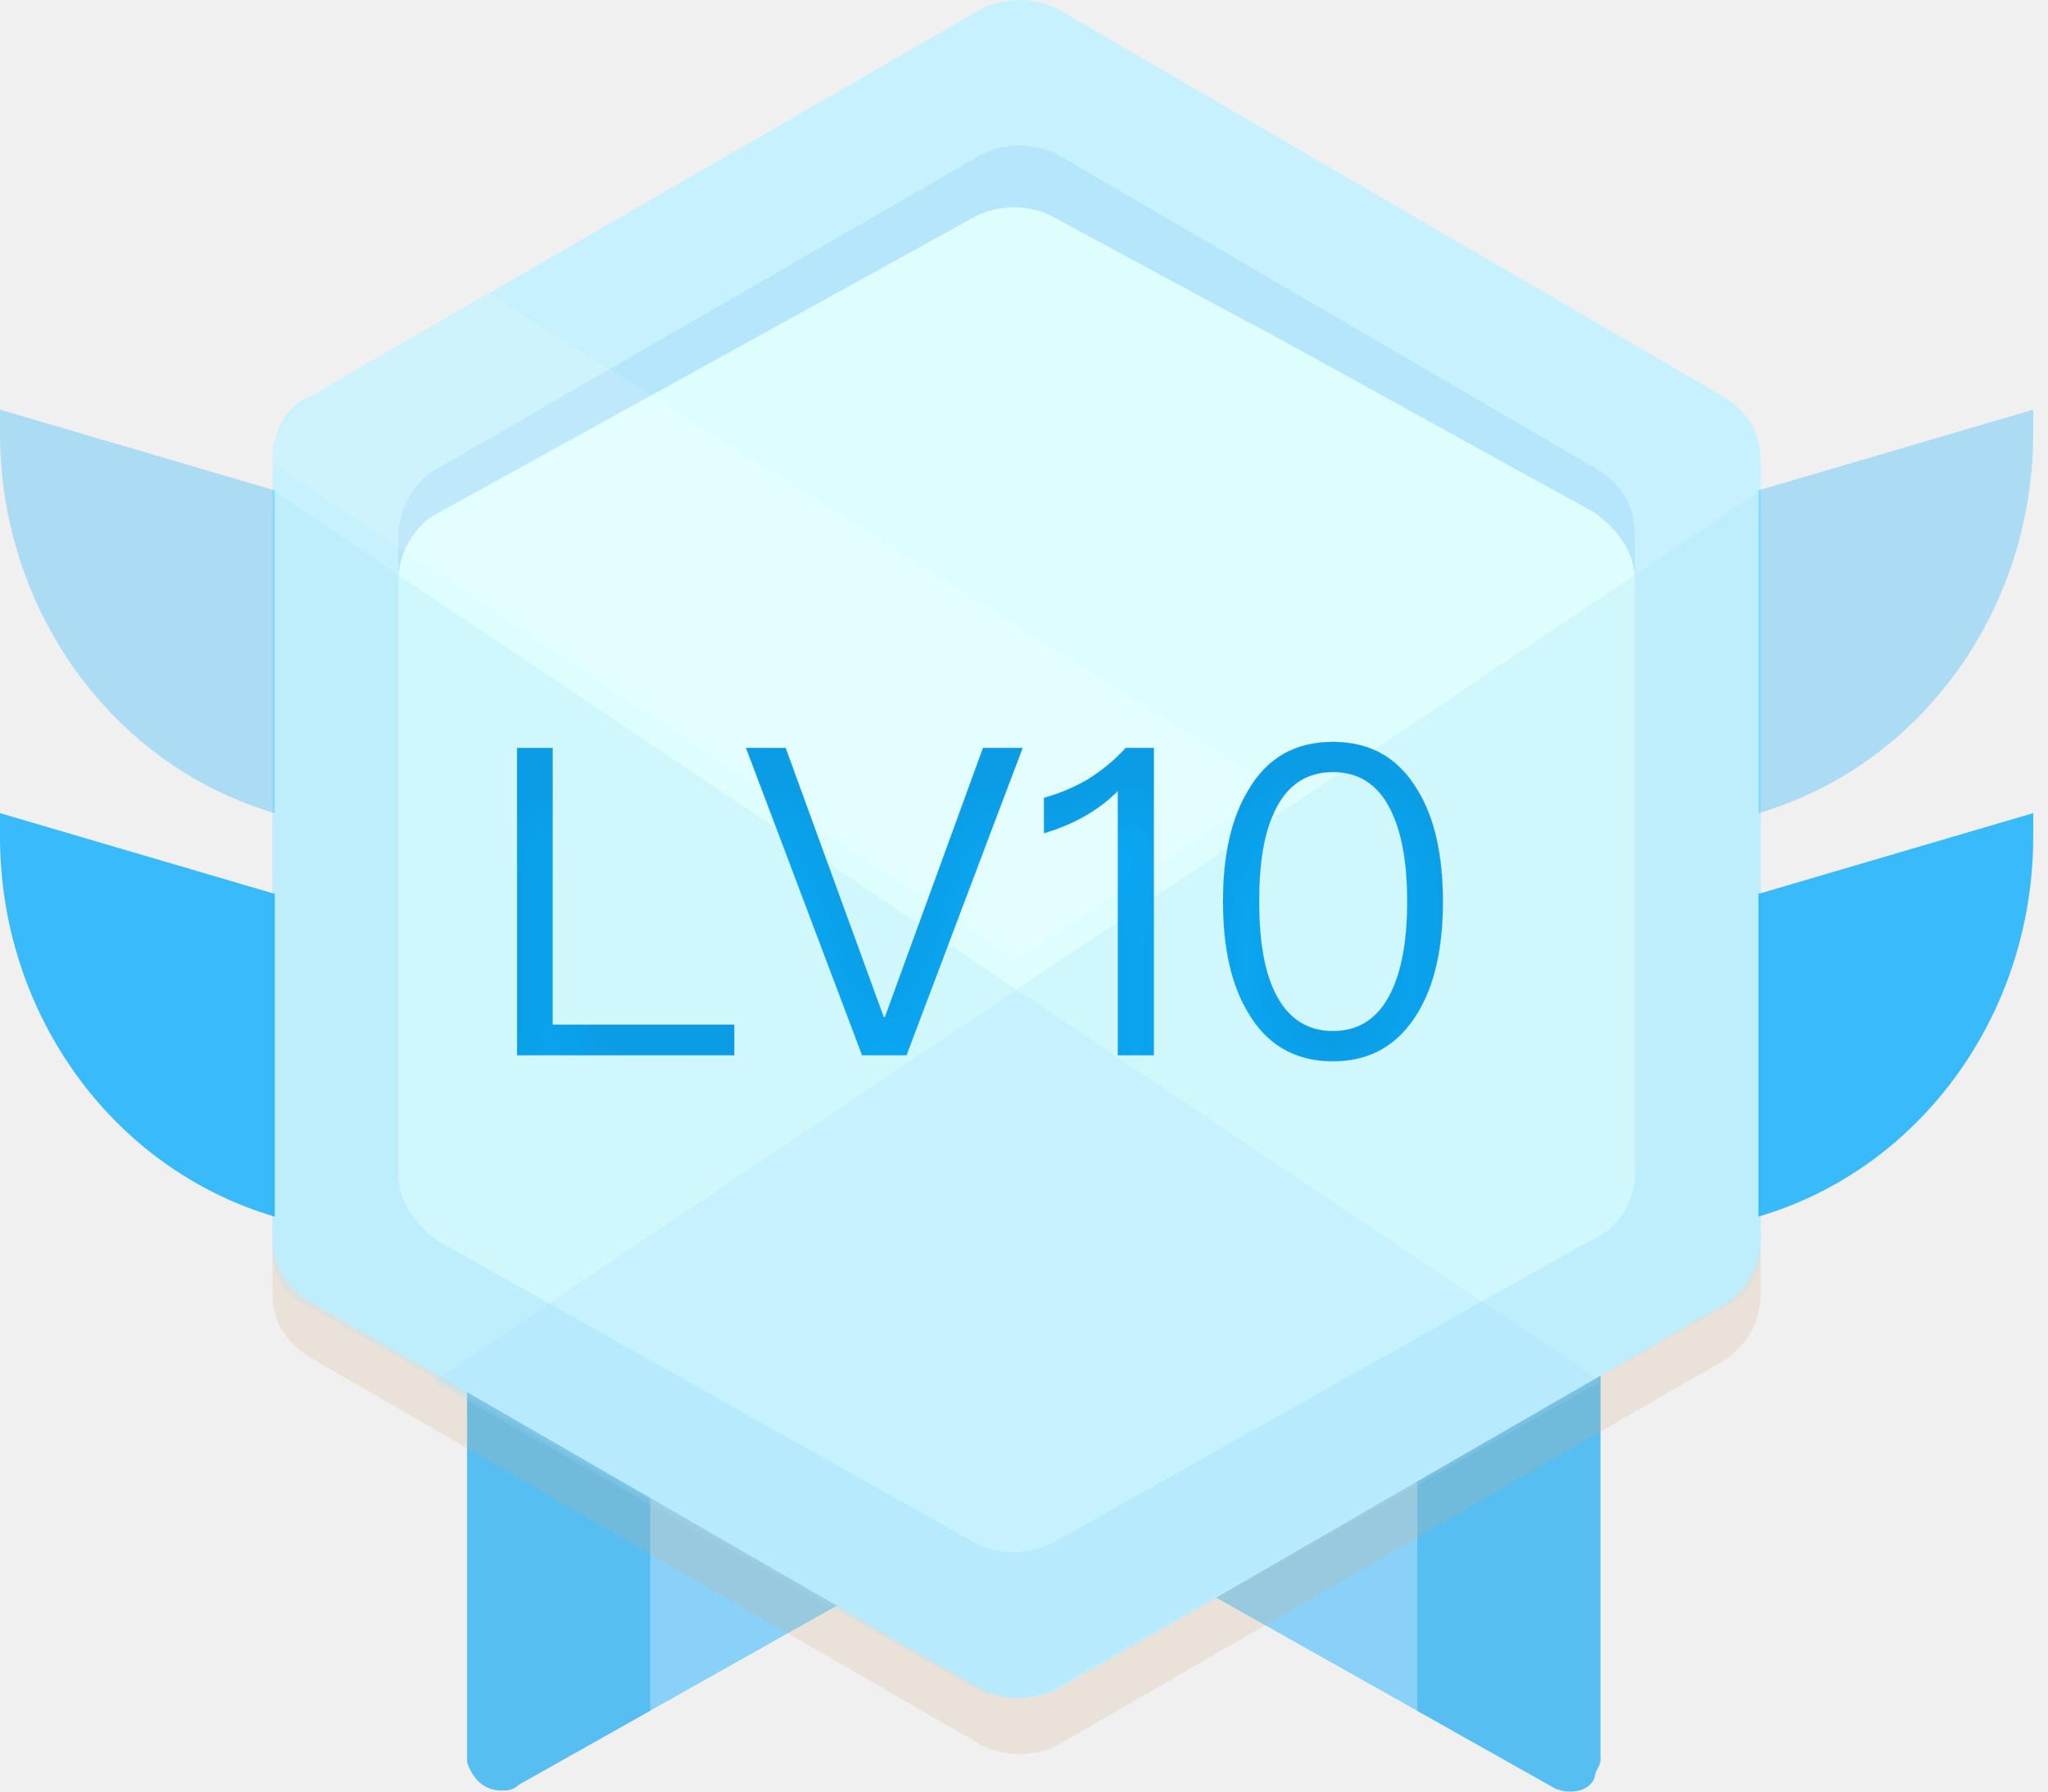
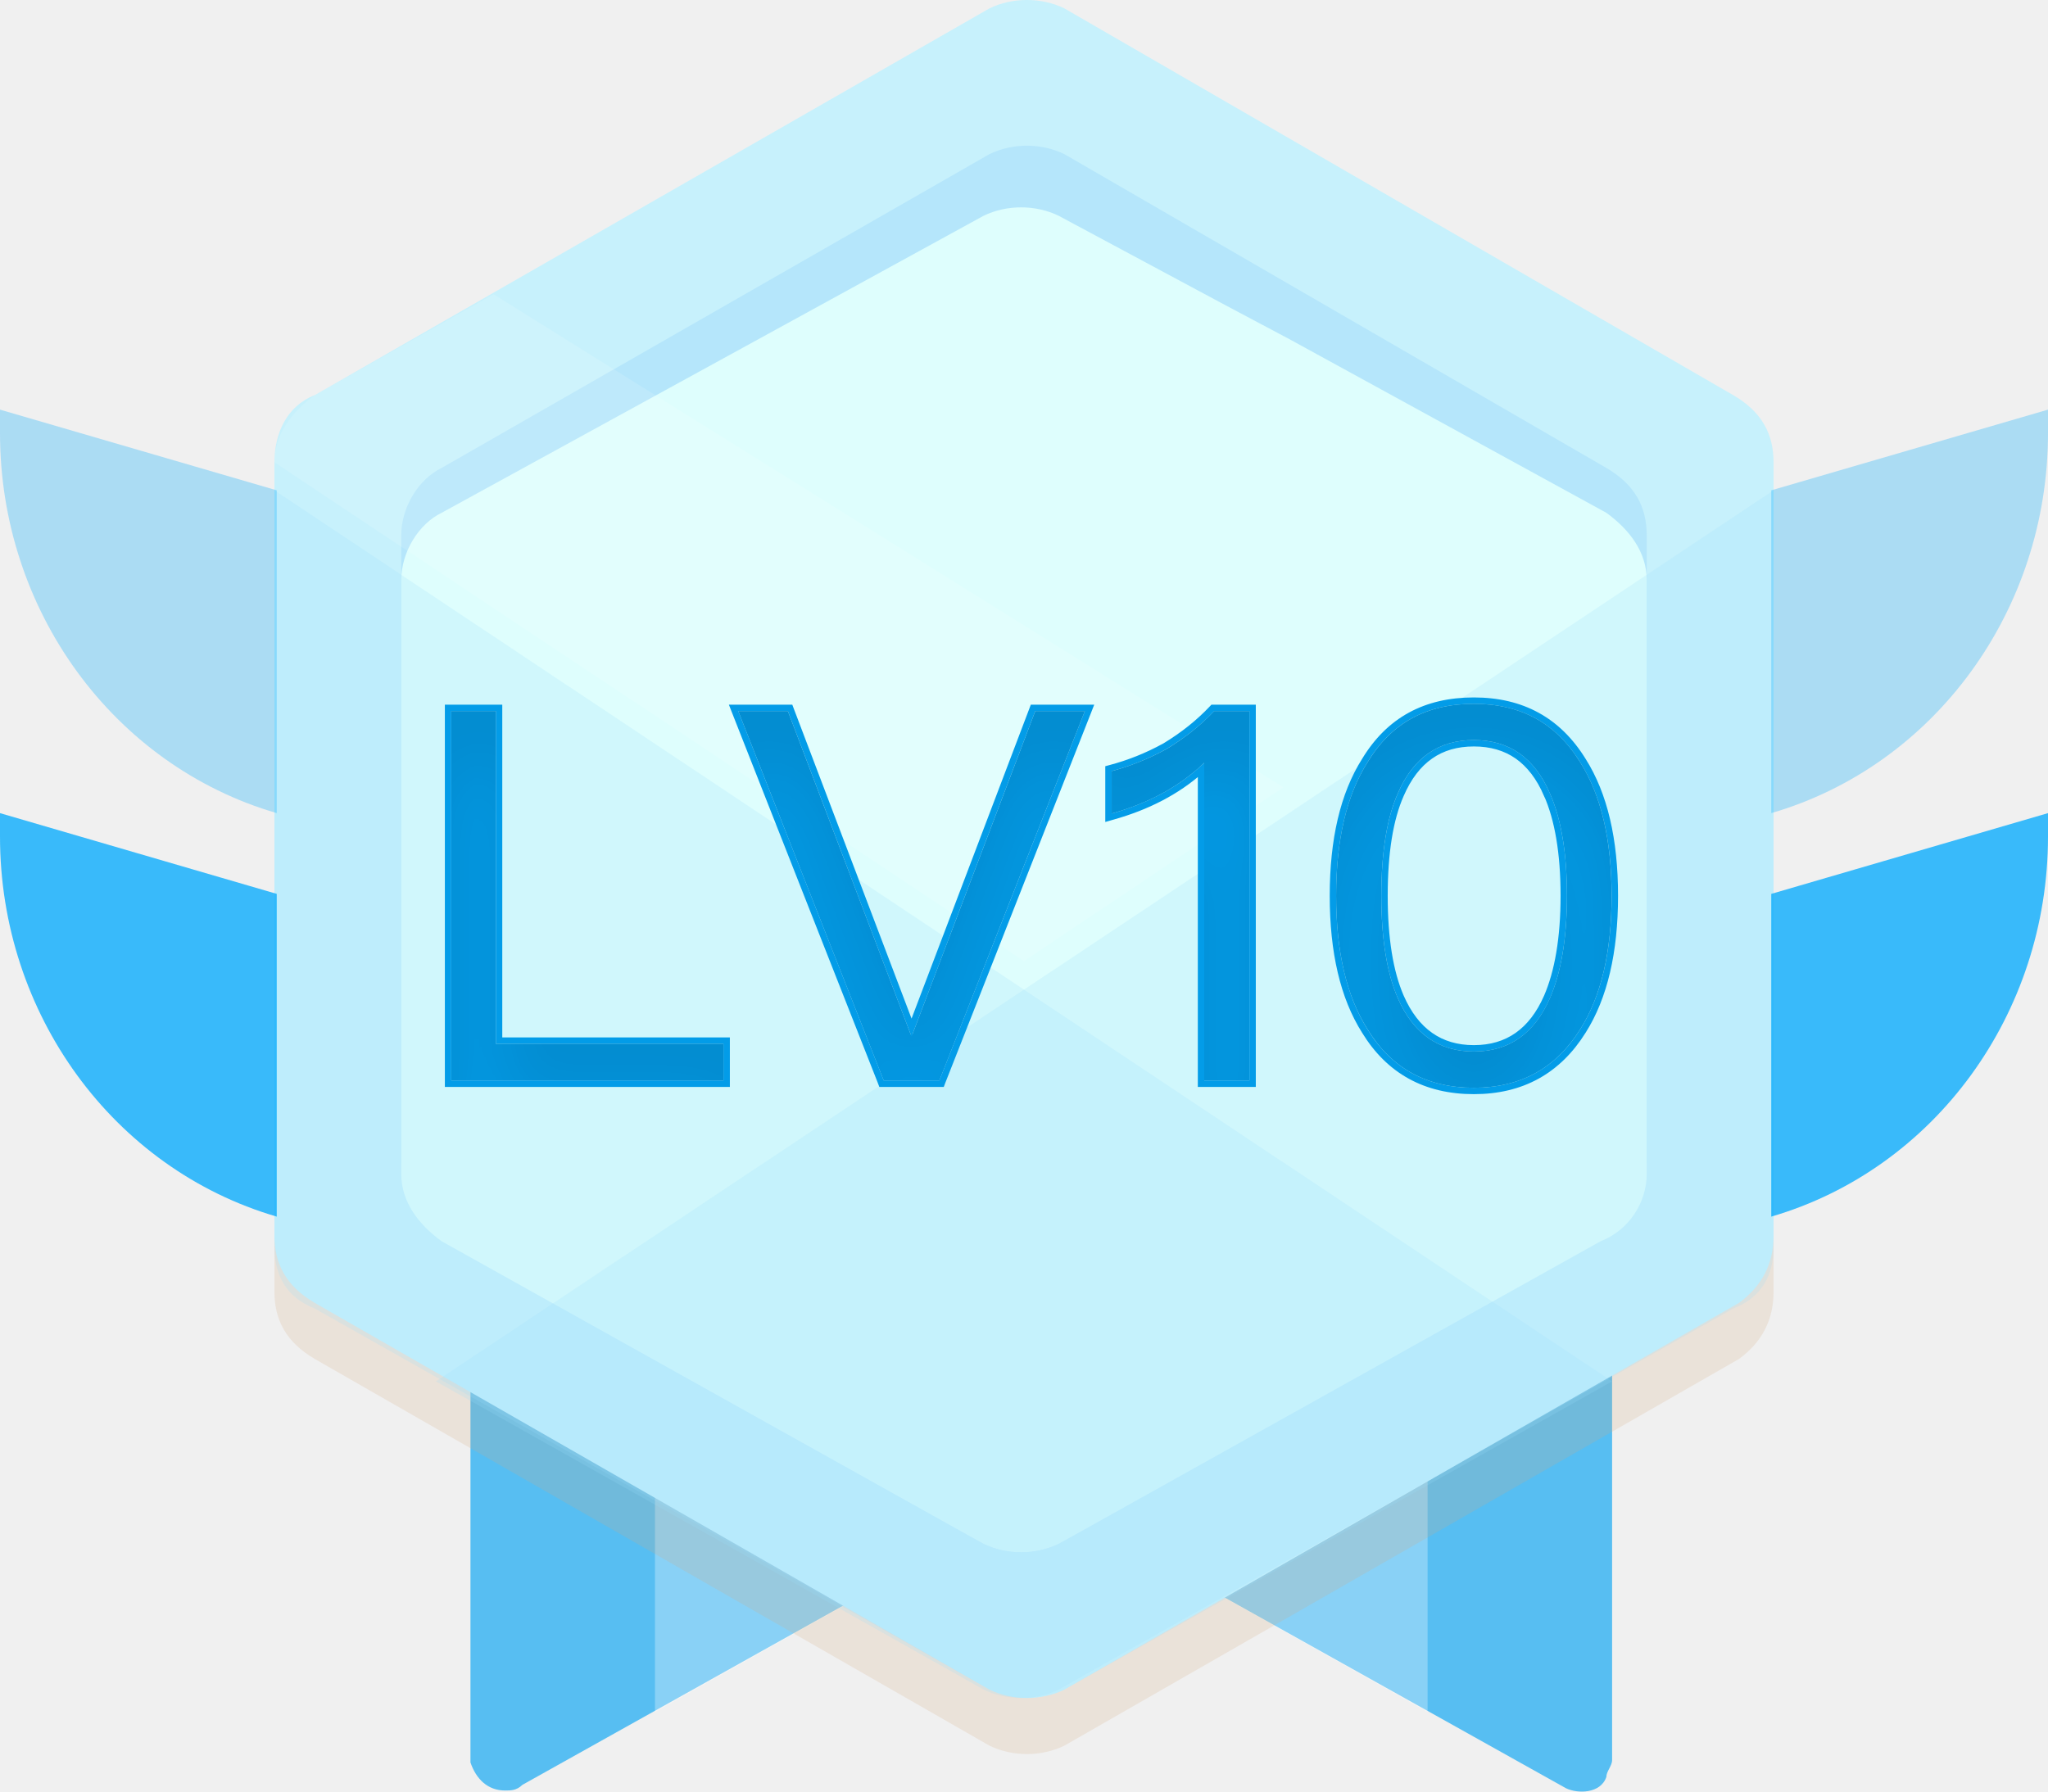
<svg xmlns="http://www.w3.org/2000/svg" width="32" height="28" viewBox="0 0 32 28" fill="none">
-   <path opacity="0.8" d="M15.258 23.078L8.103 19.049C7.835 18.874 7.567 18.962 7.388 19.224C7.388 19.312 7.298 19.399 7.298 19.487V27.545C7.388 27.807 7.567 27.983 7.835 27.983C7.924 27.983 8.014 27.983 8.103 27.895L15.258 23.866C15.437 23.779 15.527 23.428 15.437 23.253C15.348 23.166 15.258 23.166 15.258 23.078Z" fill="#31B2F2" />
-   <path opacity="0.3" d="M15.885 23.516L10.16 20.275V26.756L15.885 23.516Z" fill="white" />
-   <path opacity="0.8" d="M17.137 23.919L24.292 27.948C24.471 28.035 24.829 28.035 24.918 27.772C24.918 27.685 25.008 27.597 25.008 27.51V19.452C25.008 19.189 24.829 19.014 24.56 19.014C24.471 19.014 24.381 19.014 24.292 19.102L17.137 23.131C16.958 23.218 16.869 23.569 16.958 23.744C16.958 23.831 17.047 23.919 17.137 23.919Z" fill="#31B2F2" />
-   <path opacity="0.3" d="M16.421 23.516L22.145 26.756V20.275L16.421 23.516Z" fill="white" />
-   <path opacity="0.2" d="M27.512 20.188V8.101C27.512 7.663 27.333 7.313 26.886 7.05L16.511 1.007C16.153 0.832 15.706 0.832 15.348 1.007L4.883 7.05C4.436 7.313 4.257 7.663 4.257 8.101V20.188C4.257 20.626 4.436 20.976 4.883 21.239L15.348 27.282C15.706 27.457 16.153 27.457 16.511 27.282L26.975 21.239C27.333 20.976 27.512 20.626 27.512 20.188Z" fill="#D4A87D" />
-   <path d="M27.512 19.312V7.226C27.512 6.788 27.333 6.437 26.886 6.175L16.511 0.131C16.153 -0.044 15.706 -0.044 15.348 0.131L4.883 6.175C4.436 6.35 4.257 6.788 4.257 7.226V19.312C4.257 19.75 4.436 20.1 4.883 20.363L15.348 26.406C15.706 26.581 16.153 26.581 16.511 26.406L26.975 20.363C27.333 20.1 27.512 19.75 27.512 19.312Z" fill="#C7F1FC" />
-   <path d="M25.544 18.173V8.364C25.544 7.926 25.365 7.576 24.918 7.313L16.511 2.408C16.153 2.233 15.706 2.233 15.348 2.408L6.851 7.313C6.493 7.488 6.225 7.926 6.225 8.364V18.173C6.225 18.611 6.404 18.962 6.851 19.224L15.259 24.129C15.616 24.304 16.064 24.304 16.421 24.129L24.829 19.224C25.276 18.962 25.544 18.611 25.544 18.173Z" fill="#B5E6FB" />
-   <path d="M25.544 18.349V9.065C25.544 8.627 25.276 8.276 24.918 8.014L19.999 5.299L19.015 4.773L16.421 3.372C16.064 3.197 15.616 3.197 15.259 3.372L6.851 8.014C6.493 8.189 6.225 8.627 6.225 9.065V18.349C6.225 18.786 6.493 19.137 6.851 19.399L15.259 24.129C15.616 24.304 16.064 24.304 16.421 24.129L24.829 19.399C25.276 19.224 25.544 18.786 25.544 18.349Z" fill="#DEFEFD" />
-   <path opacity="0.196" d="M4.257 7.664V19.487C4.257 19.925 4.436 20.276 4.883 20.451L15.348 26.406C15.706 26.581 16.153 26.581 16.511 26.406L25.008 21.589L4.257 7.664Z" fill="#99DBFB" />
-   <path opacity="0.12" d="M7.656 4.598L4.883 6.175C4.526 6.437 4.257 6.788 4.257 7.226L15.885 15.021L19.909 12.305L7.656 4.598Z" fill="white" />
-   <path opacity="0.196" d="M27.512 7.664V19.487C27.512 19.925 27.333 20.276 26.886 20.451L16.421 26.406C16.064 26.581 15.616 26.581 15.259 26.406L6.762 21.589L27.512 7.664Z" fill="#99DBFB" />
-   <g filter="url(#filter0_i_4974_3115)">
-     <path d="M8.079 11.689H8.635V16.014H11.472V16.492H8.079V11.689Z" fill="#0BADFD" />
-     <path d="M11.657 11.689H12.275L13.807 15.893H13.828L15.36 11.689H15.978L14.164 16.492H13.47L11.657 11.689Z" fill="#0BADFD" />
-     <path d="M17.59 11.689H18.029V16.492H17.466V12.362C17.157 12.671 16.772 12.886 16.312 13.021V12.469C16.532 12.409 16.765 12.315 16.999 12.18C17.233 12.032 17.425 11.871 17.59 11.689Z" fill="#0BADFD" />
-     <path d="M20.828 11.595C21.411 11.595 21.851 11.844 22.153 12.355C22.414 12.786 22.545 13.364 22.545 14.09C22.545 14.817 22.414 15.395 22.153 15.826C21.851 16.33 21.411 16.586 20.828 16.586C20.237 16.586 19.797 16.33 19.502 15.826C19.241 15.395 19.11 14.817 19.11 14.09C19.11 13.364 19.241 12.786 19.502 12.355C19.797 11.844 20.237 11.595 20.828 11.595ZM20.828 12.066C20.388 12.066 20.072 12.294 19.88 12.759C19.742 13.082 19.674 13.525 19.674 14.09C19.674 14.649 19.742 15.093 19.88 15.422C20.072 15.88 20.388 16.115 20.828 16.115C21.267 16.115 21.583 15.88 21.775 15.422C21.913 15.093 21.988 14.649 21.988 14.09C21.988 13.525 21.913 13.082 21.775 12.759C21.583 12.294 21.267 12.066 20.828 12.066Z" fill="#0BADFD" />
+   <path opacity="0.8" d="M15.369 23.078L8.162 19.049C7.892 18.874 7.622 18.962 7.441 19.224C7.441 19.312 7.351 19.399 7.351 19.487V27.545C7.441 27.807 7.622 27.983 7.892 27.983C7.982 27.983 8.072 27.983 8.162 27.895L15.369 23.866C15.55 23.779 15.64 23.428 15.55 23.253C15.459 23.166 15.369 23.166 15.369 23.078Z" fill="#31B2F2" />
+   <path opacity="0.3" d="M16 23.516L10.234 20.275V26.756L16 23.516Z" fill="white" />
+   <path opacity="0.8" d="M17.261 23.919L24.469 27.948C24.649 28.035 25.009 28.035 25.099 27.772C25.099 27.685 25.189 27.597 25.189 27.51V19.452C25.189 19.189 25.009 19.014 24.739 19.014C24.649 19.014 24.559 19.014 24.469 19.102L17.261 23.131C17.081 23.218 16.991 23.569 17.081 23.744C17.081 23.831 17.171 23.919 17.261 23.919Z" fill="#31B2F2" />
+   <path opacity="0.3" d="M16.541 23.516L22.306 26.756V20.275L16.541 23.516Z" fill="white" />
+   <path opacity="0.2" d="M27.712 20.188V8.101C27.712 7.663 27.532 7.313 27.081 7.05L16.631 1.007C16.27 0.832 15.82 0.832 15.46 1.007L4.919 7.05C4.469 7.313 4.288 7.663 4.288 8.101V20.188C4.288 20.626 4.469 20.976 4.919 21.239L15.46 27.282C15.82 27.457 16.27 27.457 16.631 27.282L27.171 21.239C27.532 20.976 27.712 20.626 27.712 20.188Z" fill="#D4A87D" />
+   <path d="M27.712 19.312V7.226C27.712 6.788 27.532 6.437 27.081 6.175L16.631 0.131C16.27 -0.044 15.82 -0.044 15.46 0.131L4.919 6.175C4.469 6.35 4.288 6.788 4.288 7.226V19.312C4.288 19.75 4.469 20.1 4.919 20.363L15.46 26.406C15.82 26.581 16.27 26.581 16.631 26.406L27.171 20.363C27.532 20.1 27.712 19.75 27.712 19.312Z" fill="#C7F1FC" />
+   <path d="M25.73 18.173V8.364C25.73 7.926 25.549 7.576 25.099 7.313L16.631 2.409C16.27 2.233 15.82 2.233 15.46 2.409L6.901 7.313C6.541 7.488 6.27 7.926 6.27 8.364V18.173C6.27 18.611 6.45 18.962 6.901 19.224L15.369 24.129C15.73 24.304 16.18 24.304 16.541 24.129L25.009 19.224C25.459 18.962 25.73 18.611 25.73 18.173Z" fill="#B5E6FB" />
+   <path d="M25.73 18.349V9.065C25.73 8.627 25.459 8.276 25.099 8.014L20.144 5.299L19.153 4.773L16.541 3.372C16.18 3.197 15.73 3.197 15.369 3.372L6.901 8.014C6.541 8.189 6.27 8.627 6.27 9.065V18.349C6.27 18.786 6.541 19.137 6.901 19.399L15.369 24.129C15.73 24.304 16.18 24.304 16.541 24.129L25.009 19.399C25.459 19.224 25.73 18.786 25.73 18.349Z" fill="#DEFEFD" />
+   <path opacity="0.196" d="M4.288 7.663V19.487C4.288 19.925 4.469 20.275 4.919 20.451L15.46 26.406C15.82 26.581 16.27 26.581 16.631 26.406L25.189 21.589L4.288 7.663Z" fill="#99DBFB" />
+   <path opacity="0.12" d="M7.712 4.598L4.919 6.175C4.559 6.437 4.288 6.788 4.288 7.226L16 15.02L20.054 12.305L7.712 4.598Z" fill="white" />
+   <path opacity="0.196" d="M27.712 7.663V19.487C27.712 19.925 27.532 20.275 27.081 20.451L16.541 26.406C16.18 26.581 15.73 26.581 15.369 26.406L6.811 21.589L27.712 7.663Z" fill="#99DBFB" />
+   <g filter="url(#filter0_i_8344_15131)">
+     <path d="M7.051 11.113H7.748V16.313H11.304V16.887H7.051V11.113Z" fill="#039CE8" />
+     <path d="M11.535 11.113H12.31L14.23 16.167H14.256L16.176 11.113H16.951L14.678 16.887H13.808L11.535 11.113Z" fill="#039CE8" />
+     <path d="M18.971 11.113H19.522V16.887H18.816V11.922C18.429 12.294 17.947 12.553 17.37 12.714V12.051C17.645 11.978 17.938 11.865 18.231 11.704C18.523 11.526 18.764 11.332 18.971 11.113Z" fill="#039CE8" />
+     <path d="M23.029 11C23.761 11 24.312 11.299 24.691 11.914C25.018 12.431 25.181 13.127 25.181 14C25.181 14.873 25.018 15.569 24.691 16.086C24.312 16.693 23.761 17 23.029 17C22.289 17 21.738 16.693 21.368 16.086C21.04 15.569 20.877 14.873 20.877 14C20.877 13.127 21.04 12.431 21.368 11.914C21.738 11.299 22.289 11 23.029 11ZM23.029 11.566C22.478 11.566 22.082 11.841 21.841 12.399C21.669 12.787 21.583 13.321 21.583 14C21.583 14.671 21.669 15.205 21.841 15.601C22.082 16.151 22.478 16.434 23.029 16.434C23.58 16.434 23.976 16.151 24.217 15.601C24.39 15.205 24.484 14.671 24.484 14C24.484 13.321 24.39 12.787 24.217 12.399C23.976 11.841 23.58 11.566 23.029 11.566Z" fill="#039CE8" />
  </g>
-   <path opacity="0.3" d="M31.769 6.402L27.476 7.664V12.708C30.015 11.963 31.769 9.535 31.769 6.77V6.402Z" fill="#0BADFD" />
-   <path opacity="0.8" d="M31.769 12.708L27.476 13.97V19.014C30.015 18.268 31.769 15.841 31.769 13.075V12.708Z" fill="#0BADFD" />
-   <path opacity="0.3" d="M7.39098e-05 6.402L4.293 7.664V12.708C1.755 11.963 7.39098e-05 9.535 7.39098e-05 6.77V6.402Z" fill="#0BADFD" />
-   <path opacity="0.8" d="M7.39098e-05 12.708L4.293 13.97V19.014C1.755 18.268 7.39098e-05 15.841 7.39098e-05 13.075V12.708Z" fill="#0BADFD" />
+   <path d="M7.051 11.063H7.001V11.113V16.887V16.937H7.051H11.304H11.354V16.887V16.313V16.263H11.304H7.798V11.113V11.063H7.748H7.051ZM11.535 11.063H11.462L11.489 11.132L13.762 16.905L13.774 16.937H13.808H14.678H14.712L14.724 16.905L16.997 11.132L17.024 11.063H16.951H16.176H16.141L16.129 11.095L14.243 16.06L12.357 11.095L12.345 11.063H12.31H11.535ZM18.971 11.063H18.95L18.935 11.079C18.732 11.293 18.494 11.485 18.206 11.66C17.917 11.82 17.628 11.931 17.357 12.003L17.32 12.013V12.051V12.714V12.78L17.383 12.762C17.925 12.61 18.387 12.373 18.766 12.036V16.887V16.937H18.816H19.522H19.572V16.887V11.113V11.063H19.522H18.971ZM21.887 12.419L21.887 12.419C22.005 12.146 22.159 11.946 22.348 11.814C22.536 11.682 22.762 11.616 23.029 11.616C23.296 11.616 23.522 11.682 23.711 11.814C23.899 11.946 24.054 12.146 24.171 12.419L24.172 12.419C24.34 12.799 24.434 13.325 24.434 14C24.434 14.667 24.34 15.193 24.172 15.581C24.054 15.85 23.9 16.05 23.711 16.183C23.522 16.316 23.296 16.384 23.029 16.384C22.763 16.384 22.536 16.316 22.348 16.183C22.159 16.05 22.005 15.85 21.887 15.581C21.719 15.194 21.633 14.668 21.633 14C21.633 13.324 21.719 12.798 21.887 12.419ZM24.733 11.887C24.345 11.258 23.778 10.95 23.029 10.95C22.272 10.95 21.705 11.257 21.325 11.887C20.991 12.416 20.827 13.121 20.827 14C20.827 14.879 20.991 15.584 21.325 16.113C21.705 16.734 22.272 17.05 23.029 17.05C23.778 17.05 24.345 16.734 24.733 16.113C25.067 15.585 25.232 14.879 25.232 14C25.232 13.121 25.067 12.415 24.733 11.887Z" stroke="#039CE8" stroke-width="0.1" />
+   <path opacity="0.3" d="M32 6.402L27.676 7.663V12.708C30.233 11.963 32 9.535 32 6.77V6.402Z" fill="#0BADFD" />
+   <path opacity="0.8" d="M32 12.708L27.676 13.97V19.014C30.233 18.268 32 15.841 32 13.075V12.708Z" fill="#0BADFD" />
+   <path opacity="0.3" d="M0 6.402L4.324 7.663V12.708C1.768 11.963 0 9.535 0 6.77V6.402Z" fill="#0BADFD" />
+   <path opacity="0.8" d="M0 12.708L4.324 13.97V19.014C1.768 18.268 0 15.841 0 13.075V12.708Z" fill="#0BADFD" />
  <defs>
-     <filter id="filter0_i_4974_3115" x="8.079" y="11.595" width="14.466" height="5.991" filterUnits="userSpaceOnUse" color-interpolation-filters="sRGB">
+     <filter id="filter0_i_8344_15131" x="6.951" y="10.9" width="18.331" height="7.2" filterUnits="userSpaceOnUse" color-interpolation-filters="sRGB">
      <feFlood flood-opacity="0" result="BackgroundImageFix" />
      <feBlend mode="normal" in="SourceGraphic" in2="BackgroundImageFix" result="shape" />
      <feColorMatrix in="SourceAlpha" type="matrix" values="0 0 0 0 0 0 0 0 0 0 0 0 0 0 0 0 0 0 127 0" result="hardAlpha" />
      <feOffset dy="1" />
      <feGaussianBlur stdDeviation="0.5" />
      <feComposite in2="hardAlpha" operator="arithmetic" k2="-1" k3="1" />
      <feColorMatrix type="matrix" values="0 0 0 0 0 0 0 0 0 0 0 0 0 0 0 0 0 0 0.1 0" />
-       <feBlend mode="normal" in2="shape" result="effect1_innerShadow_4974_3115" />
+       <feBlend mode="normal" in2="shape" result="effect1_innerShadow_8344_15131" />
    </filter>
  </defs>
</svg>
